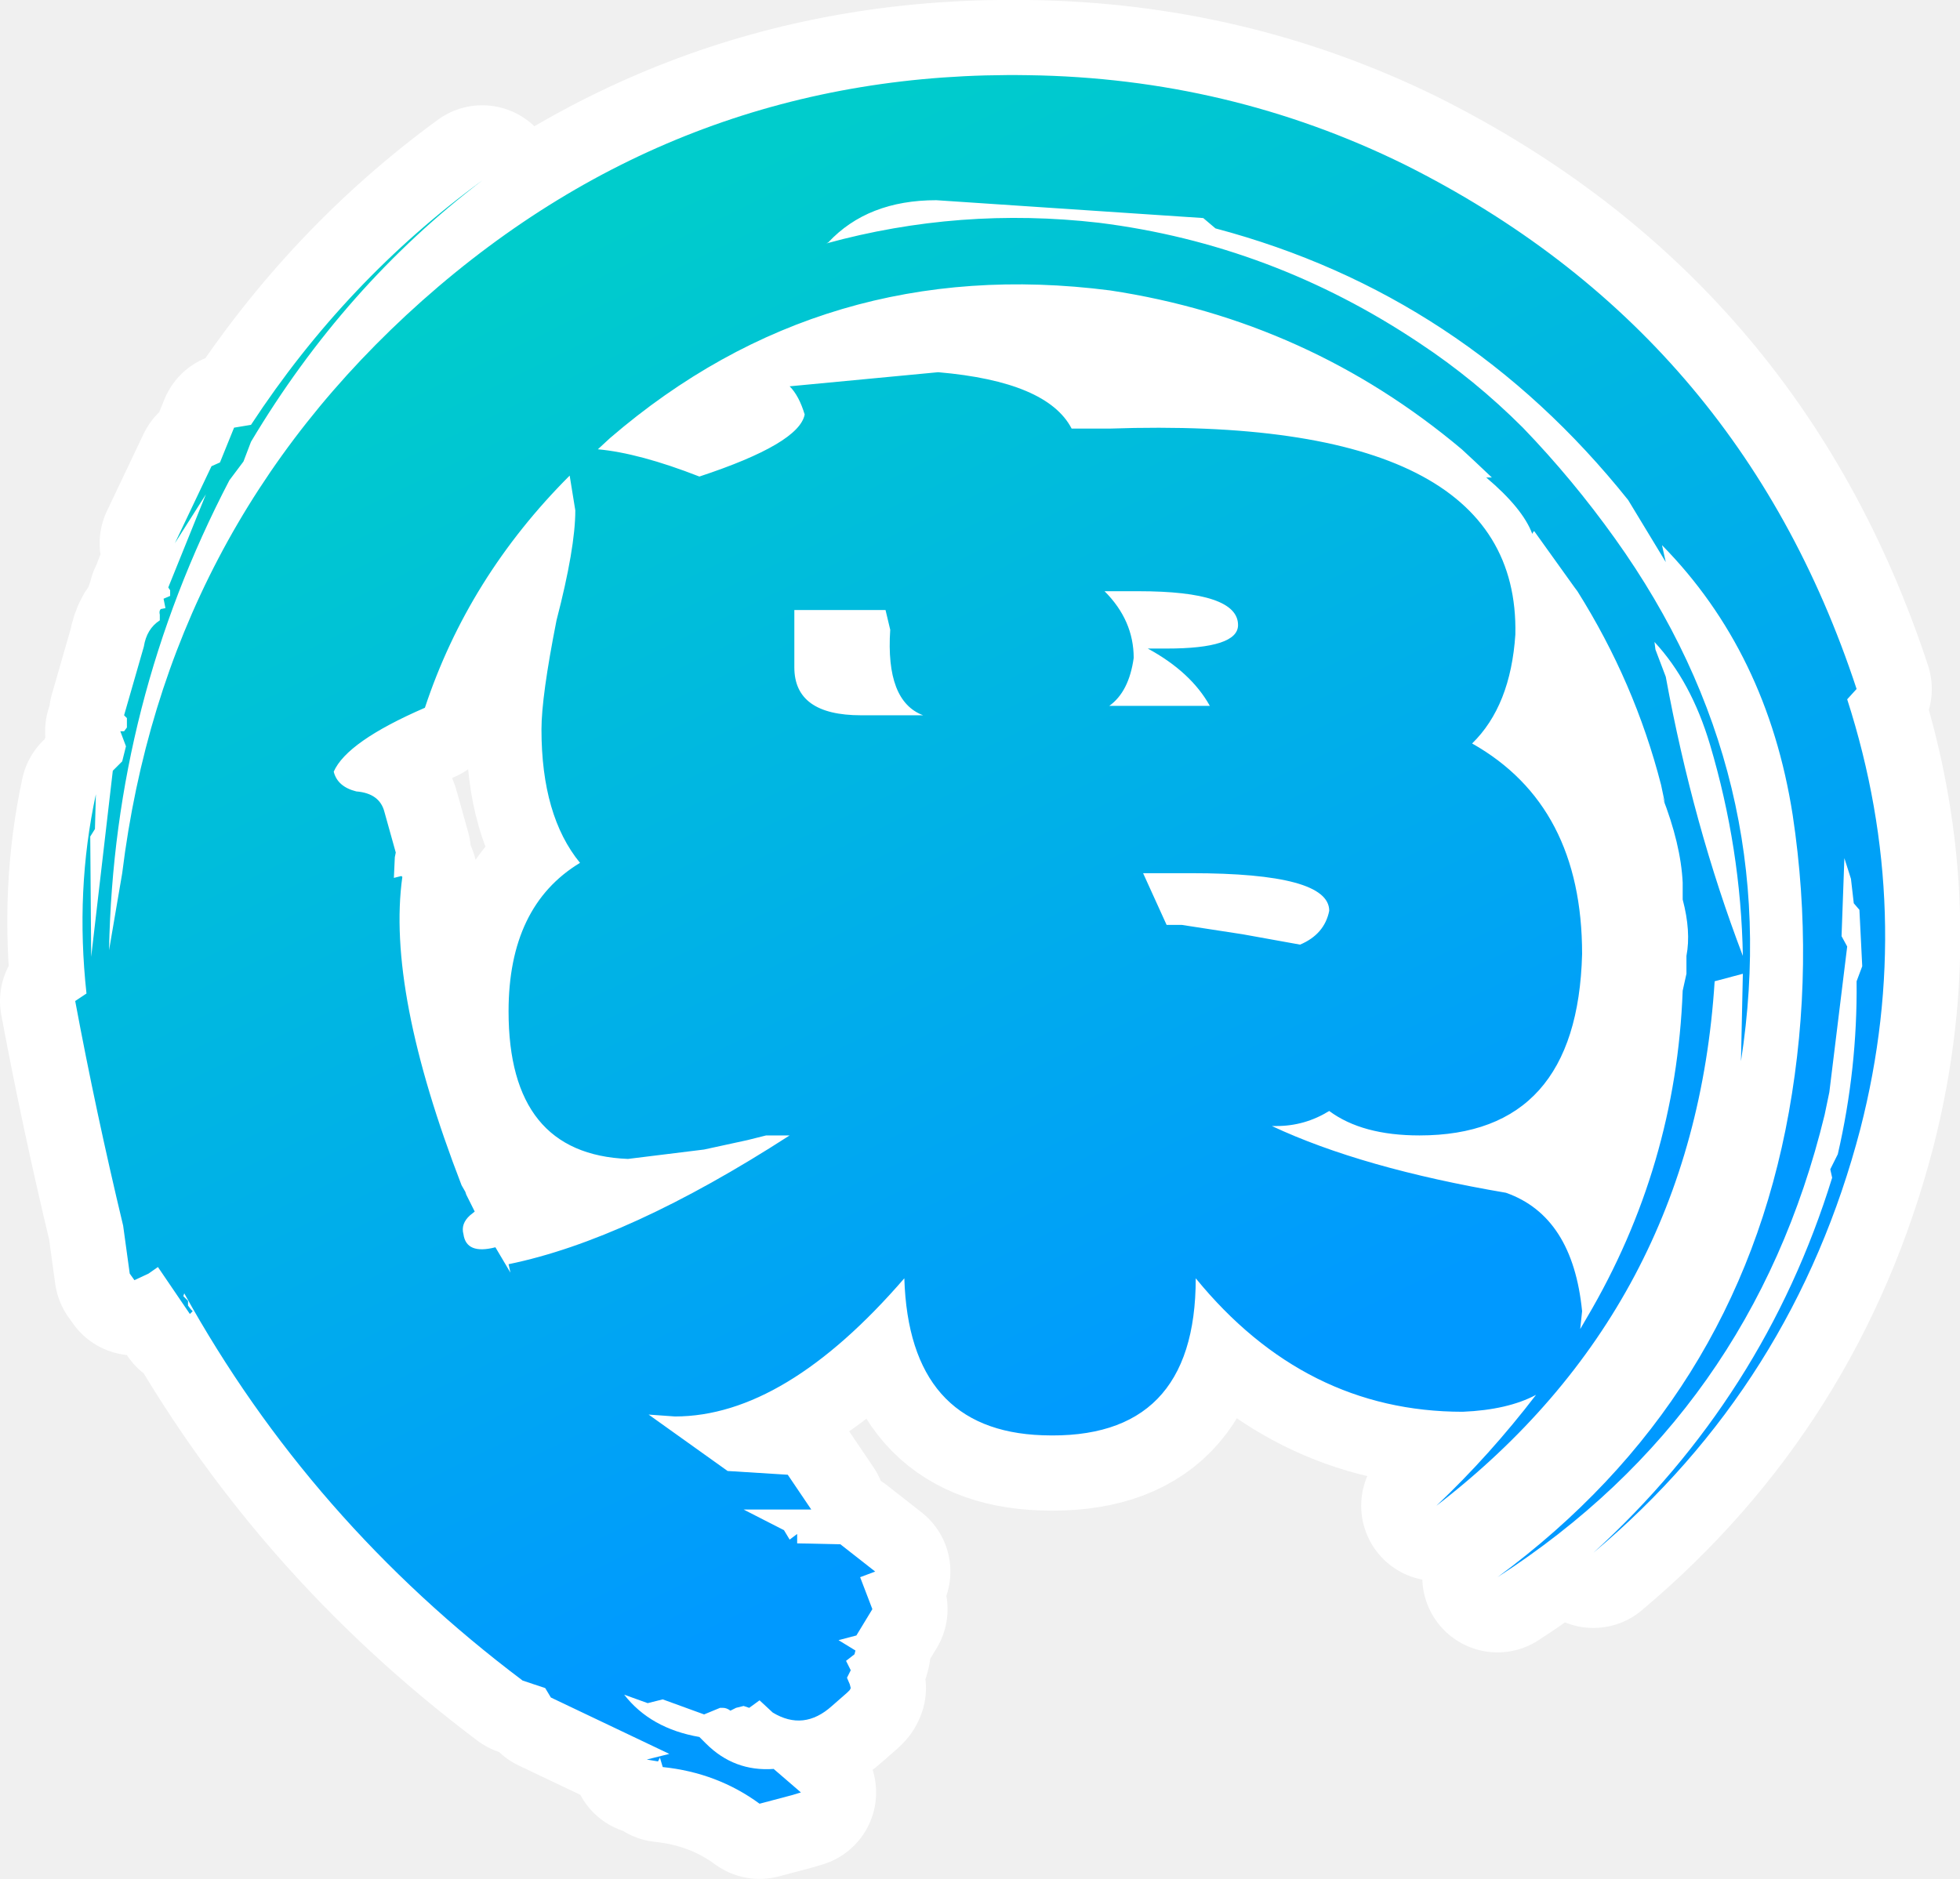
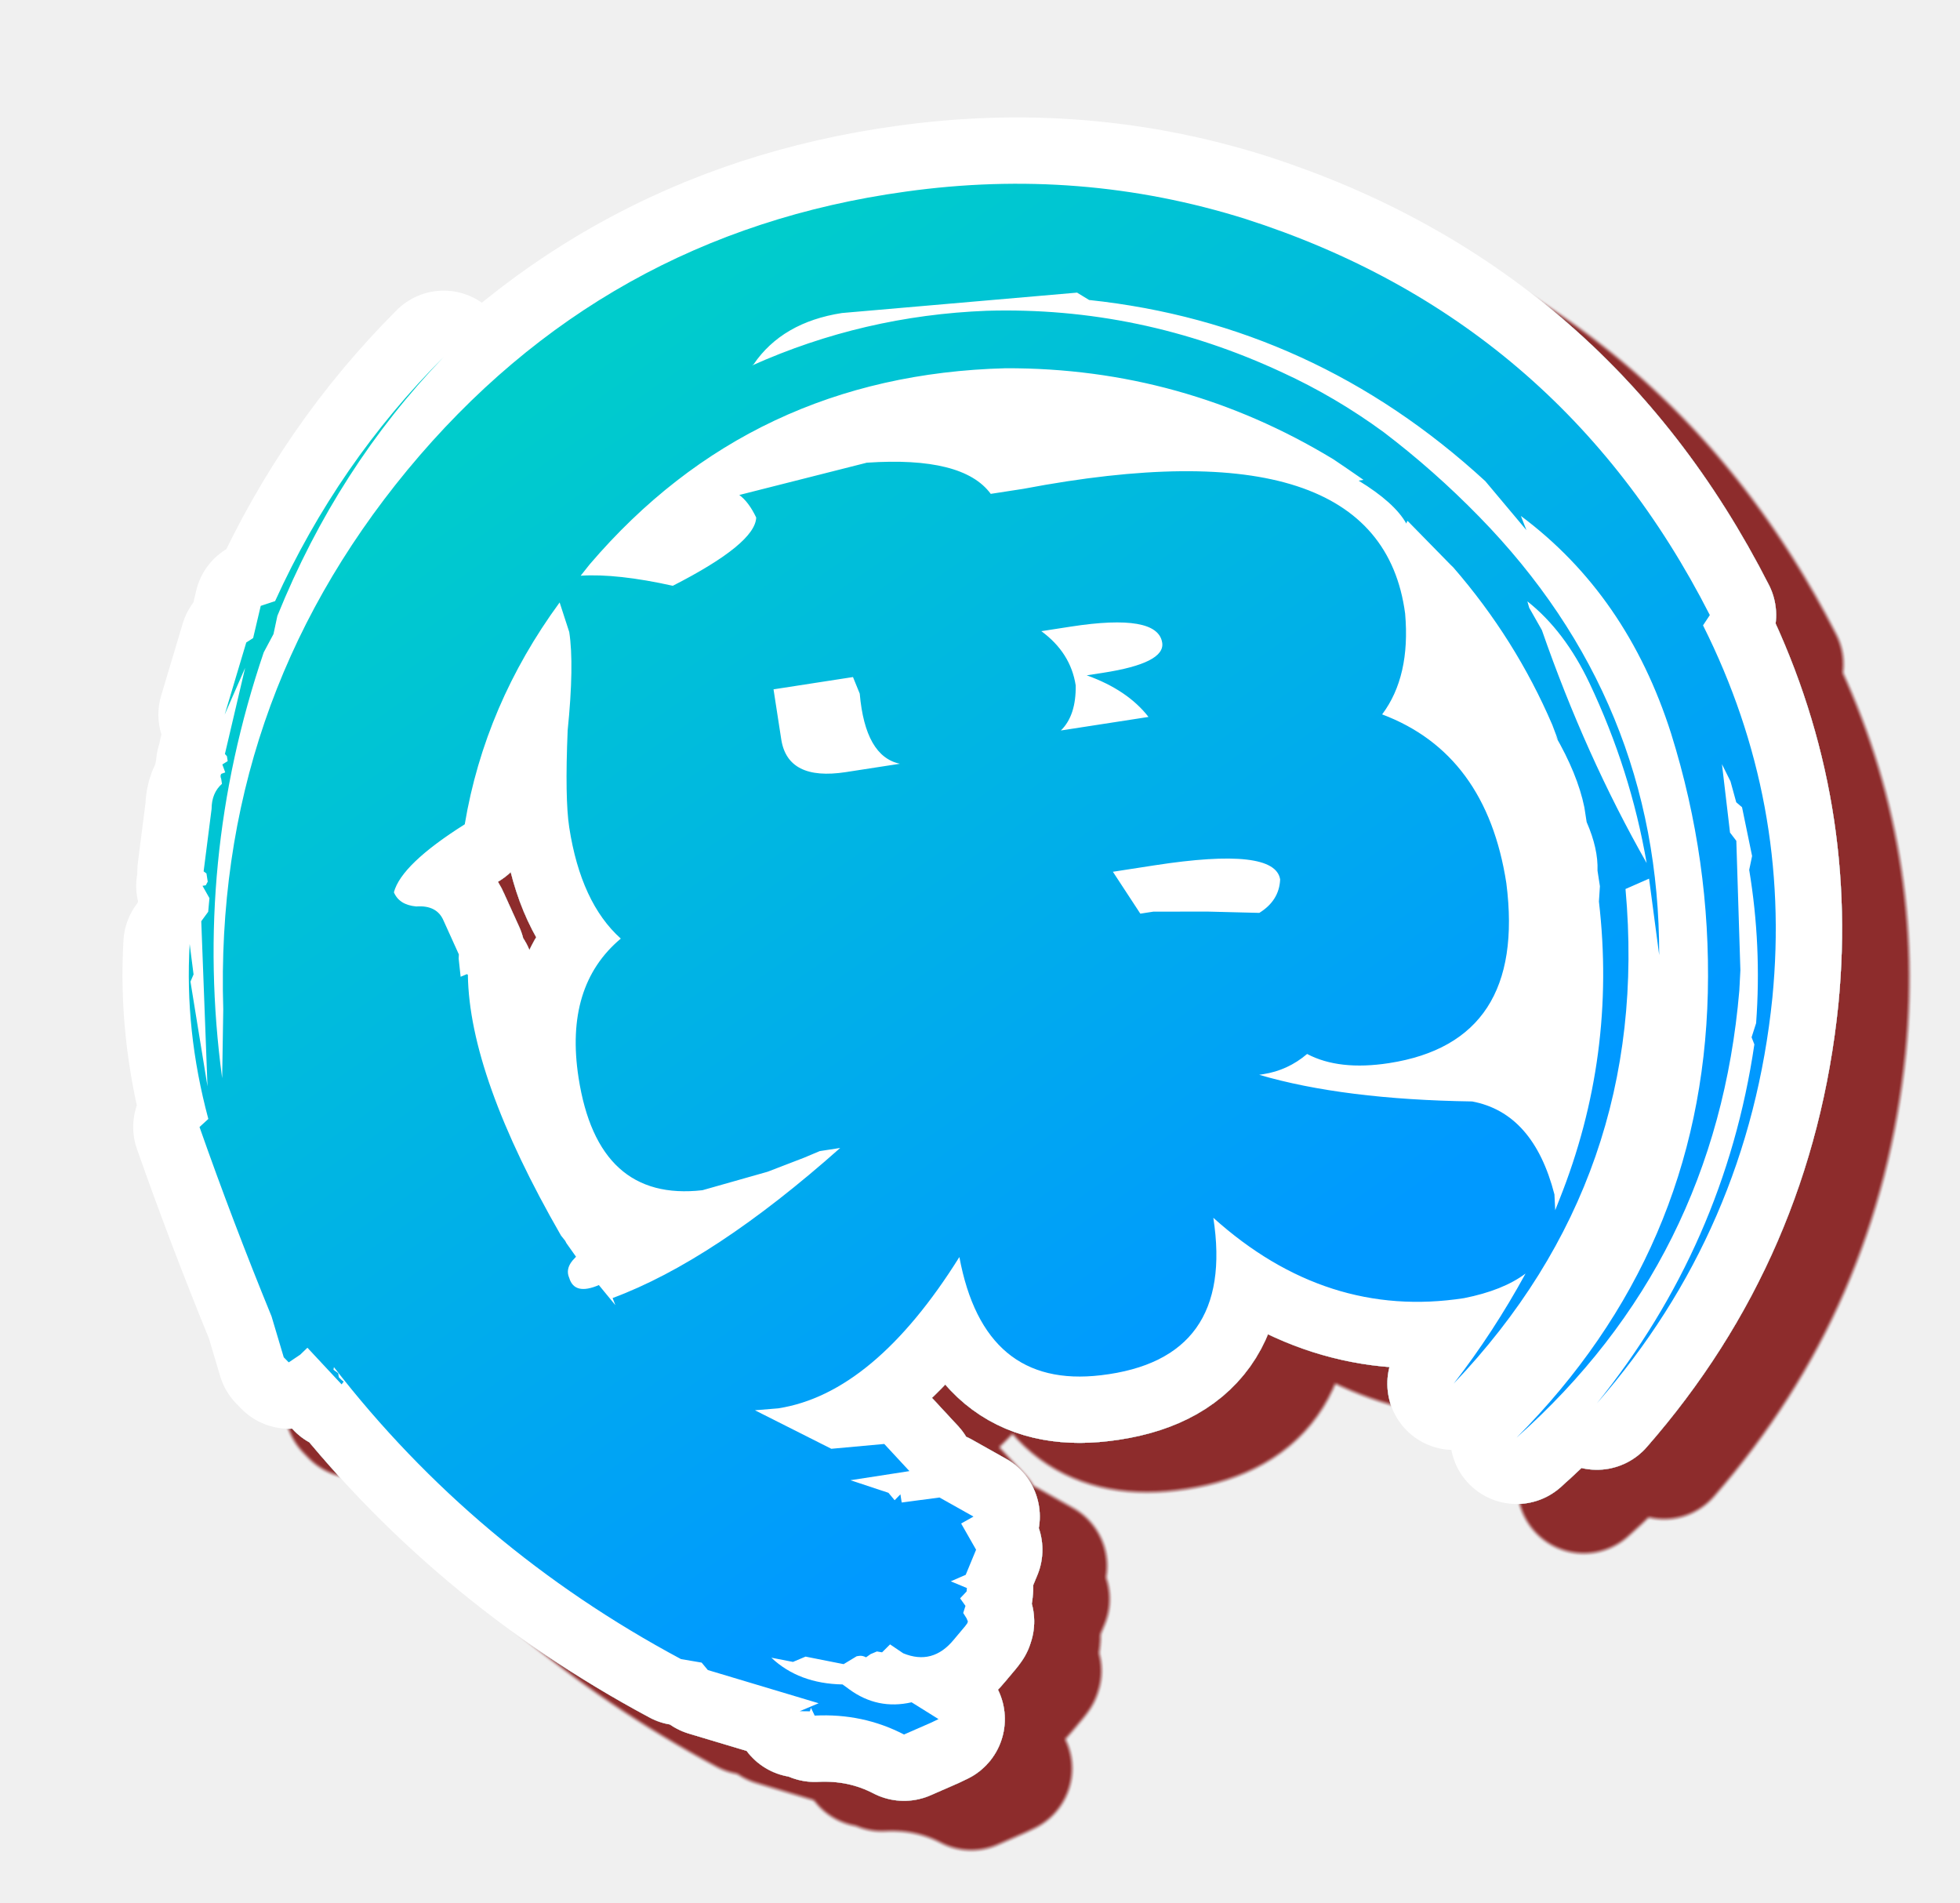
- <svg xmlns="http://www.w3.org/2000/svg" xmlns:ns1="https://www.free-decompiler.com/flash" ns1:objectType="shape" height="99.95px" width="104.25px">
-   <g transform="matrix(1.0, 0.0, 0.0, 1.0, 4.0, 3.75)">
-     <path d="M84.55 38.95 L84.35 38.0 Q82.95 32.55 79.9 27.7 L79.75 27.5 77.6 24.5 77.55 24.55 77.5 24.65 Q77.0 23.3 75.05 21.65 L75.35 21.65 74.45 20.8 73.75 20.15 Q65.6 13.3 55.05 11.7 39.85 9.75 28.45 19.55 L27.8 20.15 Q30.0 20.35 33.2 21.6 38.5 19.85 38.8 18.3 38.5 17.3 38.0 16.8 L45.9 16.05 Q51.7 16.55 53.0 19.05 L55.0 19.05 Q76.85 18.3 76.6 30.0 76.35 33.8 74.3 35.8 80.15 39.1 80.15 47.0 79.9 56.65 71.5 56.65 68.45 56.65 66.7 55.35 65.4 56.15 63.9 56.15 L63.65 56.15 Q68.45 58.4 76.1 59.7 79.65 60.95 80.15 66.0 L80.05 66.95 80.4 66.35 Q85.15 58.3 85.5 48.95 L85.7 48.05 85.7 47.8 85.7 47.1 Q85.95 45.8 85.5 44.1 L85.5 44.05 85.5 43.5 85.5 43.2 Q85.4 41.15 84.4 38.6 L84.55 38.95 M84.05 30.8 L84.6 32.25 Q86.05 40.15 88.7 47.1 88.6 41.4 86.95 35.85 85.95 32.5 84.0 30.4 L84.05 30.8 M94.75 32.9 L94.25 33.45 Q97.9 44.8 94.95 56.3 91.4 69.9 80.75 78.85 89.85 70.55 93.45 58.9 L93.35 58.45 93.75 57.65 Q94.8 53.1 94.75 48.45 L95.05 47.65 94.9 44.65 94.6 44.3 94.45 43.0 94.1 41.9 93.95 46.05 94.25 46.6 93.3 54.35 93.05 55.55 Q89.2 71.4 75.65 80.15 88.4 70.75 91.15 55.4 92.55 47.55 91.35 39.6 90.0 30.95 84.4 25.25 L84.6 26.15 82.6 22.85 Q73.85 11.9 60.65 8.4 L60.0 7.85 45.8 6.9 Q42.15 6.9 40.05 9.15 L39.95 9.2 Q47.05 7.25 54.45 8.1 63.65 9.25 71.5 14.5 74.45 16.45 77.0 19.0 79.65 21.75 81.9 24.9 90.95 37.55 88.6 52.7 L88.7 48.05 87.2 48.45 Q86.1 65.8 72.4 76.35 75.25 73.65 77.7 70.45 76.2 71.25 73.8 71.35 65.4 71.35 59.6 64.25 59.6 72.9 51.45 72.6 44.35 72.35 44.1 64.25 37.75 71.6 31.9 71.6 L30.5 71.5 34.7 74.5 37.9 74.7 39.15 76.55 35.55 76.55 37.7 77.65 38.0 78.15 38.4 77.85 38.4 78.35 40.7 78.4 42.55 79.85 41.75 80.15 42.4 81.85 41.55 83.25 40.6 83.5 41.5 84.05 41.45 84.25 41.0 84.6 41.25 85.1 41.05 85.5 41.2 85.85 41.25 86.05 41.2 86.15 41.05 86.3 40.25 87.0 Q38.75 88.35 37.1 87.35 L36.4 86.7 35.85 87.1 35.55 87.0 35.15 87.1 34.85 87.25 Q34.65 87.1 34.45 87.1 L34.3 87.1 33.45 87.45 31.25 86.65 30.45 86.85 29.2 86.4 Q30.6 88.2 33.2 88.65 L33.55 89.0 Q35.05 90.5 37.15 90.35 L38.6 91.6 38.1 91.75 36.4 92.2 Q34.15 90.55 31.25 90.25 L31.1 89.75 31.0 89.95 30.4 89.85 31.6 89.55 25.3 86.55 25.0 86.05 23.8 85.65 Q12.5 77.15 5.8 65.05 L5.75 65.2 6.0 65.45 6.0 65.7 6.15 65.9 6.25 66.0 6.1 66.15 4.4 63.65 3.9 64.0 3.15 64.35 2.9 64.0 2.55 61.45 Q1.1 55.4 0.0 49.5 L0.6 49.1 Q0.0 43.6 1.1 38.5 L1.05 40.35 0.8 40.75 0.85 47.15 2.0 37.25 2.5 36.75 2.7 35.95 2.4 35.15 2.6 35.15 2.75 34.95 2.75 34.45 2.6 34.3 3.65 30.65 Q3.8 29.7 4.5 29.25 L4.5 28.95 Q4.45 28.75 4.55 28.65 L4.8 28.6 4.7 28.1 5.05 27.95 5.05 27.65 4.95 27.5 6.95 22.55 5.3 25.15 7.25 21.05 7.7 20.85 8.45 19.0 9.35 18.85 Q14.4 11.15 21.65 5.85 14.3 11.45 9.35 19.75 L8.95 20.8 8.2 21.8 Q2.05 33.6 1.8 46.8 L2.5 42.7 Q4.75 24.45 18.45 12.25 32.3 -0.05 50.7 0.25 61.35 0.4 70.7 5.0 88.5 13.9 94.75 32.9 M60.35 33.8 Q59.35 32.0 57.05 30.75 L58.05 30.75 Q61.85 30.75 61.85 29.5 61.85 27.7 56.55 27.7 L54.75 27.7 Q56.3 29.25 56.3 31.25 56.05 33.05 55.0 33.8 L57.3 33.8 60.35 33.8 M45.1 34.3 Q43.1 33.55 43.35 29.75 L43.1 28.7 39.55 28.7 38.25 28.7 38.25 31.75 Q38.25 34.3 41.8 34.3 L45.1 34.3 M58.55 42.7 L56.8 42.7 58.05 45.45 58.85 45.45 62.1 45.95 65.15 46.5 Q66.45 45.95 66.7 44.7 66.7 42.7 59.35 42.7 L58.55 42.7 M26.3 21.55 Q20.9 26.95 18.6 33.9 14.45 35.7 13.75 37.3 13.95 38.1 14.95 38.35 16.2 38.45 16.45 39.45 L17.05 41.6 17.0 41.85 16.95 42.95 17.35 42.85 17.4 42.9 Q16.55 48.95 20.55 59.3 L20.75 59.65 20.8 59.8 21.25 60.7 21.0 60.9 Q20.5 61.35 20.65 61.9 20.8 63.0 22.35 62.6 L23.15 63.95 23.05 63.5 Q29.4 62.2 38.0 56.65 L36.75 56.65 35.75 56.9 33.45 57.4 29.4 57.9 Q23.05 57.65 23.05 50.05 23.05 44.45 26.85 42.15 24.8 39.65 24.8 35.05 24.8 33.3 25.6 29.25 26.6 25.4 26.6 23.4 L26.3 21.55" fill="url(#gradient0)" fill-rule="evenodd" stroke="none" />
-     <path d="M94.75 32.9 Q88.5 13.9 70.7 5.0 61.35 0.4 50.7 0.25 32.3 -0.05 18.45 12.25 4.75 24.45 2.5 42.7 L1.8 46.8 Q2.05 33.6 8.2 21.8 L8.95 20.8 9.35 19.75 Q14.3 11.45 21.65 5.85 14.4 11.15 9.35 18.85 L8.45 19.0 7.7 20.85 7.25 21.05 5.3 25.15 6.95 22.55 4.95 27.5 5.05 27.65 5.05 27.95 4.7 28.1 4.8 28.6 4.55 28.65 Q4.45 28.75 4.5 28.95 L4.5 29.25 Q3.8 29.7 3.65 30.65 L2.6 34.3 2.75 34.45 2.75 34.95 2.6 35.15 2.4 35.15 2.7 35.95 2.5 36.75 2.0 37.25 0.85 47.15 0.8 40.75 1.05 40.35 1.1 38.5 Q0.0 43.6 0.6 49.1 L0.0 49.5 Q1.1 55.4 2.55 61.45 L2.9 64.0 3.15 64.35 3.9 64.0 4.4 63.65 6.1 66.15 6.25 66.0 6.15 65.9 6.0 65.7 6.0 65.45 5.75 65.2 5.8 65.05 Q12.5 77.15 23.8 85.65 L25.0 86.05 25.3 86.55 31.6 89.55 30.4 89.85 31.0 89.95 31.1 89.75 31.25 90.25 Q34.15 90.55 36.4 92.2 L38.1 91.75 38.6 91.6 37.15 90.35 Q35.05 90.5 33.55 89.0 L33.2 88.65 Q30.6 88.2 29.2 86.4 L30.45 86.85 31.25 86.65 33.45 87.45 34.3 87.1 34.45 87.1 Q34.65 87.1 34.85 87.25 L35.15 87.1 35.55 87.0 35.85 87.1 36.4 86.7 37.1 87.35 Q38.75 88.35 40.25 87.0 L41.05 86.3 41.2 86.15 41.25 86.05 41.2 85.85 41.05 85.5 41.25 85.1 41.0 84.6 41.45 84.25 41.5 84.05 40.6 83.5 41.55 83.25 42.4 81.85 41.75 80.15 42.55 79.85 40.7 78.4 38.4 78.35 38.4 77.85 38.0 78.15 37.7 77.65 35.55 76.55 39.15 76.55 37.9 74.7 34.7 74.5 30.5 71.5 31.9 71.6 Q37.75 71.6 44.1 64.25 44.35 72.35 51.45 72.6 59.6 72.9 59.6 64.25 65.4 71.35 73.8 71.35 76.2 71.25 77.7 70.45 75.25 73.65 72.4 76.35 86.1 65.8 87.2 48.45 L88.7 48.05 88.6 52.7 Q90.95 37.55 81.9 24.9 79.65 21.75 77.0 19.0 74.45 16.45 71.5 14.5 63.65 9.25 54.45 8.1 47.05 7.25 39.95 9.2 L40.05 9.15 Q42.15 6.9 45.8 6.9 L60.0 7.85 60.65 8.4 Q73.85 11.9 82.6 22.85 L84.6 26.15 84.4 25.25 Q90.0 30.95 91.35 39.6 92.55 47.55 91.15 55.4 88.4 70.75 75.65 80.15 89.2 71.4 93.05 55.55 L93.3 54.35 94.25 46.6 93.95 46.05 94.1 41.9 94.45 43.0 94.6 44.3 94.9 44.65 95.05 47.65 94.75 48.45 Q94.8 53.1 93.75 57.65 L93.35 58.45 93.45 58.9 Q89.85 70.55 80.75 78.85 91.4 69.9 94.95 56.3 97.9 44.8 94.25 33.45 L94.75 32.9 M84.05 30.8 L84.0 30.4 Q85.95 32.5 86.95 35.85 88.6 41.4 88.7 47.1 86.05 40.15 84.6 32.25 L84.05 30.8 M84.55 38.95 L84.4 38.6 Q85.4 41.15 85.5 43.2 L85.5 43.5 85.5 44.05 85.5 44.1 Q85.95 45.8 85.7 47.1 L85.7 47.8 85.7 48.05 85.5 48.95 Q85.15 58.3 80.4 66.35 L80.05 66.95 80.15 66.0 Q79.65 60.95 76.1 59.7 68.45 58.4 63.65 56.15 L63.9 56.15 Q65.4 56.15 66.7 55.35 68.45 56.65 71.5 56.65 79.9 56.65 80.15 47.0 80.15 39.1 74.3 35.8 76.35 33.8 76.6 30.0 76.85 18.3 55.0 19.05 L53.0 19.05 Q51.7 16.55 45.9 16.05 L38.0 16.8 Q38.5 17.3 38.8 18.3 38.5 19.85 33.2 21.6 30.0 20.35 27.8 20.15 L28.45 19.55 Q39.85 9.75 55.05 11.7 65.6 13.3 73.75 20.15 L74.45 20.8 75.35 21.65 75.05 21.65 Q77.0 23.3 77.5 24.65 L77.55 24.55 77.6 24.5 79.75 27.5 79.9 27.7 Q82.95 32.55 84.35 38.0 L84.55 38.95 M60.35 33.8 Q59.35 32.0 57.05 30.75 L58.05 30.75 Q61.85 30.75 61.85 29.5 61.85 27.7 56.55 27.7 L54.75 27.7 Q56.3 29.25 56.3 31.25 56.05 33.05 55.0 33.8 L57.3 33.8 60.35 33.8 M45.1 34.3 Q43.1 33.55 43.35 29.75 L43.1 28.7 39.55 28.7 38.25 28.7 38.25 31.75 Q38.25 34.3 41.8 34.3 L45.1 34.3 M58.55 42.7 L56.8 42.7 58.05 45.45 58.85 45.45 62.1 45.95 65.15 46.5 Q66.45 45.95 66.7 44.7 66.7 42.7 59.35 42.7 L58.55 42.7 M26.3 21.55 Q20.9 26.95 18.6 33.9 14.45 35.7 13.75 37.3 13.95 38.1 14.95 38.35 16.2 38.45 16.45 39.45 L17.05 41.6 17.0 41.85 16.95 42.95 17.35 42.85 17.4 42.9 Q16.55 48.95 20.55 59.3 L20.75 59.65 20.8 59.8 21.25 60.7 21.0 60.9 Q20.5 61.35 20.65 61.9 20.8 63.0 22.35 62.6 L23.15 63.95 23.05 63.5 Q29.4 62.2 38.0 56.65 L36.75 56.65 35.75 56.9 33.45 57.4 29.4 57.9 Q23.05 57.65 23.05 50.05 23.05 44.45 26.85 42.15 24.8 39.65 24.8 35.05 24.8 33.3 25.6 29.25 26.6 25.4 26.6 23.4 L26.3 21.55 Z" fill="none" stroke="#ffffff" stroke-linecap="round" stroke-linejoin="round" stroke-width="8.0" />
-     <path d="M84.55 38.95 L84.35 38.0 Q82.95 32.55 79.9 27.7 L79.75 27.5 77.6 24.5 77.55 24.55 77.5 24.65 Q77.0 23.3 75.05 21.65 L75.35 21.65 74.45 20.8 73.75 20.15 Q65.6 13.3 55.05 11.7 39.85 9.75 28.45 19.55 L27.8 20.15 Q30.0 20.35 33.2 21.6 38.5 19.85 38.8 18.3 38.5 17.3 38.0 16.8 L45.9 16.05 Q51.7 16.55 53.0 19.05 L55.0 19.05 Q76.85 18.3 76.6 30.0 76.35 33.8 74.3 35.8 80.15 39.1 80.15 47.0 79.9 56.65 71.5 56.65 68.45 56.65 66.7 55.35 65.4 56.15 63.9 56.15 L63.65 56.15 Q68.45 58.4 76.1 59.7 79.65 60.95 80.15 66.0 L80.05 66.95 80.4 66.35 Q85.15 58.3 85.5 48.95 L85.7 48.05 85.7 47.8 85.7 47.1 Q85.95 45.8 85.5 44.1 L85.5 44.05 85.5 43.5 85.5 43.2 Q85.4 41.15 84.4 38.6 L84.55 38.95 M84.0 30.4 L84.05 30.8 84.6 32.25 Q86.05 40.15 88.7 47.1 88.6 41.4 86.95 35.85 85.95 32.5 84.0 30.4 M94.75 32.9 L94.25 33.45 Q97.9 44.8 94.95 56.3 91.4 69.9 80.75 78.85 89.85 70.55 93.45 58.9 L93.35 58.45 93.75 57.65 Q94.8 53.1 94.75 48.45 L95.05 47.65 94.9 44.65 94.6 44.3 94.45 43.0 94.1 41.9 93.95 46.05 94.25 46.6 93.3 54.35 93.05 55.55 Q89.2 71.4 75.65 80.15 88.4 70.75 91.15 55.4 92.55 47.55 91.35 39.6 90.0 30.95 84.4 25.25 L84.6 26.15 82.6 22.85 Q73.85 11.9 60.65 8.4 L60.0 7.85 45.8 6.9 Q42.15 6.9 40.05 9.15 L39.95 9.2 Q47.05 7.25 54.45 8.1 63.65 9.25 71.5 14.5 74.45 16.45 77.0 19.0 79.65 21.75 81.9 24.9 90.95 37.55 88.6 52.7 L88.7 48.05 87.2 48.45 Q86.1 65.8 72.4 76.35 75.25 73.65 77.7 70.45 76.2 71.25 73.8 71.35 65.4 71.35 59.6 64.25 59.6 72.9 51.45 72.6 44.35 72.35 44.1 64.25 37.75 71.6 31.9 71.6 L30.5 71.5 34.7 74.5 37.9 74.7 39.15 76.55 35.55 76.55 37.7 77.65 38.0 78.15 38.4 77.85 38.4 78.35 40.7 78.4 42.55 79.85 41.75 80.15 42.4 81.85 41.55 83.25 40.6 83.5 41.5 84.05 41.45 84.25 41.0 84.6 41.25 85.1 41.05 85.5 41.2 85.85 41.25 86.05 41.2 86.15 41.05 86.3 40.25 87.0 Q38.75 88.35 37.1 87.35 L36.4 86.7 35.85 87.1 35.55 87.0 35.15 87.1 34.85 87.25 Q34.65 87.1 34.45 87.1 L34.3 87.1 33.45 87.45 31.25 86.65 30.45 86.85 29.2 86.4 Q30.6 88.2 33.2 88.65 L33.55 89.0 Q35.05 90.5 37.15 90.35 L38.6 91.6 38.1 91.75 36.4 92.2 Q34.15 90.55 31.25 90.25 L31.1 89.75 31.0 89.95 30.4 89.85 31.6 89.55 25.3 86.55 25.0 86.05 23.8 85.65 Q12.5 77.15 5.8 65.05 L5.75 65.2 6.0 65.45 6.0 65.7 6.15 65.9 6.25 66.0 6.1 66.15 4.4 63.65 3.9 64.0 3.15 64.35 2.9 64.0 2.55 61.45 Q1.1 55.4 0.0 49.5 L0.6 49.1 Q0.0 43.6 1.1 38.5 L1.05 40.35 0.8 40.75 0.85 47.15 2.0 37.25 2.5 36.75 2.7 35.95 2.4 35.15 2.6 35.15 2.75 34.95 2.75 34.45 2.6 34.3 3.65 30.65 Q3.8 29.7 4.5 29.25 L4.5 28.95 Q4.45 28.75 4.55 28.65 L4.8 28.6 4.7 28.1 5.05 27.95 5.05 27.65 4.95 27.5 6.95 22.55 5.3 25.15 7.25 21.05 7.7 20.85 8.45 19.0 9.35 18.85 Q14.4 11.15 21.65 5.85 14.3 11.45 9.35 19.75 L8.95 20.8 8.2 21.8 Q2.05 33.6 1.8 46.8 L2.5 42.7 Q4.75 24.45 18.45 12.25 32.3 -0.05 50.7 0.25 61.35 0.4 70.7 5.0 88.5 13.9 94.75 32.9 M57.3 33.8 L60.35 33.8 Q59.35 32.0 57.05 30.75 L58.05 30.75 Q61.85 30.75 61.85 29.5 61.85 27.7 56.55 27.7 L54.75 27.7 Q56.3 29.25 56.3 31.25 56.05 33.05 55.0 33.8 L57.3 33.8 M43.35 29.75 L43.1 28.7 39.55 28.7 38.25 28.7 38.25 31.75 Q38.25 34.3 41.8 34.3 L45.1 34.3 Q43.1 33.55 43.35 29.75 M56.8 42.7 L58.05 45.45 58.85 45.45 62.1 45.95 65.15 46.5 Q66.45 45.95 66.7 44.7 66.7 42.7 59.35 42.7 L58.55 42.7 56.8 42.7 M26.3 21.55 Q20.9 26.95 18.6 33.9 14.45 35.7 13.75 37.3 13.95 38.1 14.95 38.35 16.2 38.45 16.45 39.45 L17.05 41.6 17.0 41.85 16.95 42.95 17.35 42.85 17.4 42.9 Q16.55 48.95 20.55 59.3 L20.75 59.65 20.8 59.8 21.25 60.7 21.0 60.9 Q20.5 61.35 20.65 61.9 20.8 63.0 22.35 62.6 L23.15 63.95 23.05 63.5 Q29.4 62.2 38.0 56.65 L36.75 56.65 35.75 56.9 33.45 57.4 29.4 57.9 Q23.05 57.65 23.05 50.05 23.05 44.45 26.85 42.15 24.8 39.65 24.8 35.05 24.8 33.3 25.6 29.25 26.6 25.4 26.6 23.4 L26.3 21.55" fill="url(#gradient1)" fill-rule="evenodd" stroke="none" />
+ <svg xmlns="http://www.w3.org/2000/svg" xmlns:ns1="https://www.free-decompiler.com/flash" xmlns:xlink="http://www.w3.org/1999/xlink" ns1:objectType="frame" height="39.75px" width="40.95px">
+   <g transform="matrix(1.0, 0.0, 0.0, 1.0, 1.6, 6.15)">
+     <filter id="filter0">
+       <feOffset dx="3.536" dy="3.535" in="SourceGraphic" result="filterResult0" />
+       <feColorMatrix in="filterResult0" result="filterResult1" type="matrix" values="0 0 0 0 0.184,0 0 0 0 0.0,0 0 0 0 0.0,0 0 0 1 0" />
+       <feConvolveMatrix divisor="36.0" in="filterResult1" kernelMatrix="1 1 1 1 1 1 1 1 1 1 1 1 1 1 1 1 1 1 1 1 1 1 1 1 1 1 1 1 1 1 1 1 1 1 1 1" order="6 6" result="filterResult2" />
+       <feColorMatrix in="filterResult2" result="filterResult3" type="matrix" values="1 0 0 0 0,0 1 0 0 0,0 0 1 0 0,0 0 0 0.816 0" />
+       <feComposite in="SourceGraphic" in2="filterResult3" operator="over" result="filterResult4" />
+     </filter>
+     <use ns1:characterId="2" filter="url(#filter0)" height="99.95" transform="matrix(0.3423, -0.0529, 0.0529, 0.3423, -1.6177, -0.6221)" width="104.25" xlink:href="#sprite0" />
  </g>
  <defs>
+     <g id="sprite0" transform="matrix(1.0, 0.0, 0.0, 1.0, 4.0, 3.75)">
+       <use ns1:characterId="1" height="99.95" transform="matrix(1.0, 0.0, 0.0, 1.0, -4.0, -3.75)" width="104.25" xlink:href="#shape0" />
+     </g>
+     <g id="shape0" transform="matrix(1.0, 0.0, 0.0, 1.0, 4.0, 3.75)">
+       <path d="M84.55 38.95 L84.35 38.0 Q82.95 32.55 79.9 27.7 L79.75 27.5 77.6 24.5 77.55 24.55 77.5 24.65 Q77.0 23.3 75.05 21.65 L75.35 21.65 74.45 20.8 73.75 20.15 Q65.6 13.3 55.05 11.7 39.85 9.75 28.45 19.55 L27.8 20.15 Q30.0 20.35 33.2 21.6 38.5 19.85 38.8 18.3 38.5 17.3 38.0 16.8 L45.9 16.05 Q51.7 16.55 53.0 19.05 L55.0 19.05 Q76.85 18.3 76.6 30.0 76.35 33.8 74.3 35.8 80.15 39.1 80.15 47.0 79.9 56.65 71.5 56.65 68.45 56.65 66.7 55.35 65.4 56.15 63.9 56.15 L63.65 56.15 Q68.45 58.4 76.1 59.7 79.65 60.95 80.15 66.0 L80.05 66.95 80.4 66.35 Q85.15 58.3 85.5 48.95 L85.7 48.05 85.7 47.8 85.7 47.1 Q85.95 45.8 85.5 44.1 L85.5 44.05 85.5 43.5 85.5 43.2 Q85.4 41.15 84.4 38.6 L84.55 38.95 M84.05 30.8 L84.6 32.25 Q86.05 40.15 88.7 47.1 88.6 41.4 86.95 35.85 85.95 32.5 84.0 30.4 L84.05 30.8 M94.75 32.9 L94.25 33.45 Q97.9 44.8 94.95 56.3 91.4 69.9 80.75 78.85 89.85 70.55 93.45 58.9 L93.35 58.45 93.75 57.65 Q94.8 53.1 94.75 48.45 L95.05 47.65 94.9 44.65 94.6 44.3 94.45 43.0 94.1 41.9 93.95 46.05 94.25 46.6 93.3 54.35 93.05 55.55 Q89.2 71.4 75.65 80.15 88.4 70.75 91.15 55.4 92.55 47.55 91.35 39.6 90.0 30.95 84.4 25.25 L84.6 26.15 82.6 22.85 Q73.85 11.9 60.65 8.4 L60.0 7.85 45.8 6.9 Q42.15 6.9 40.05 9.15 L39.95 9.2 Q47.05 7.25 54.45 8.1 63.65 9.25 71.5 14.5 74.45 16.45 77.0 19.0 79.65 21.75 81.9 24.9 90.95 37.55 88.6 52.7 L88.7 48.05 87.2 48.45 Q86.1 65.8 72.4 76.35 75.25 73.65 77.7 70.45 76.2 71.25 73.8 71.35 65.4 71.35 59.6 64.25 59.6 72.9 51.45 72.6 44.35 72.35 44.1 64.25 37.75 71.6 31.9 71.6 L30.5 71.5 34.7 74.5 37.9 74.7 39.15 76.55 35.55 76.55 37.7 77.65 38.0 78.15 38.4 77.85 38.4 78.35 40.7 78.4 42.55 79.85 41.75 80.15 42.4 81.85 41.55 83.25 40.6 83.5 41.5 84.05 41.45 84.25 41.0 84.6 41.25 85.1 41.05 85.5 41.2 85.85 41.25 86.05 41.2 86.15 41.05 86.3 40.25 87.0 Q38.75 88.35 37.1 87.35 L36.4 86.7 35.85 87.1 35.55 87.0 35.15 87.1 34.85 87.25 Q34.65 87.1 34.45 87.1 L34.3 87.1 33.45 87.45 31.25 86.65 30.45 86.85 29.2 86.4 Q30.6 88.2 33.2 88.65 L33.55 89.0 Q35.05 90.5 37.15 90.35 L38.6 91.6 38.1 91.75 36.4 92.2 Q34.15 90.55 31.25 90.25 L31.1 89.75 31.0 89.95 30.4 89.85 31.6 89.55 25.3 86.55 25.0 86.05 23.8 85.65 Q12.5 77.15 5.8 65.05 L5.75 65.2 6.0 65.45 6.0 65.7 6.15 65.9 6.25 66.0 6.1 66.15 4.4 63.65 3.9 64.0 3.15 64.35 2.9 64.0 2.55 61.45 Q1.1 55.4 0.0 49.5 L0.6 49.1 Q0.0 43.6 1.1 38.5 L1.05 40.35 0.8 40.75 0.85 47.15 2.0 37.25 2.5 36.75 2.7 35.95 2.4 35.15 2.6 35.15 2.75 34.95 2.75 34.45 2.6 34.3 3.65 30.65 Q3.8 29.7 4.5 29.25 L4.5 28.95 Q4.45 28.75 4.55 28.65 L4.8 28.6 4.7 28.1 5.05 27.95 5.05 27.65 4.95 27.5 6.95 22.55 5.3 25.15 7.25 21.05 7.7 20.85 8.45 19.0 9.35 18.85 Q14.4 11.15 21.65 5.85 14.3 11.45 9.35 19.75 L8.95 20.8 8.2 21.8 Q2.05 33.6 1.8 46.8 L2.5 42.7 Q4.75 24.45 18.45 12.25 32.3 -0.05 50.7 0.25 61.35 0.4 70.7 5.0 88.5 13.9 94.75 32.9 M60.35 33.8 Q59.35 32.0 57.05 30.75 L58.05 30.75 Q61.85 30.75 61.85 29.5 61.85 27.7 56.55 27.7 L54.75 27.7 Q56.3 29.25 56.3 31.25 56.05 33.05 55.0 33.8 L57.3 33.8 60.35 33.8 M45.1 34.3 Q43.1 33.55 43.35 29.75 L43.1 28.7 39.55 28.7 38.25 28.7 38.25 31.75 Q38.25 34.3 41.8 34.3 L45.1 34.3 M58.55 42.7 L56.8 42.7 58.05 45.45 58.85 45.45 62.1 45.95 65.15 46.5 Q66.45 45.95 66.7 44.7 66.7 42.7 59.35 42.7 L58.55 42.7 M26.3 21.55 Q20.9 26.95 18.6 33.9 14.45 35.7 13.75 37.3 13.95 38.1 14.95 38.35 16.2 38.45 16.45 39.45 L17.05 41.6 17.0 41.85 16.95 42.95 17.35 42.85 17.4 42.9 Q16.55 48.95 20.55 59.3 L20.75 59.65 20.8 59.8 21.25 60.7 21.0 60.9 Q20.5 61.35 20.65 61.9 20.8 63.0 22.35 62.6 L23.15 63.95 23.05 63.5 Q29.4 62.2 38.0 56.65 L36.75 56.65 35.75 56.9 33.45 57.4 29.4 57.9 Q23.05 57.65 23.05 50.05 23.05 44.45 26.85 42.15 24.8 39.65 24.8 35.05 24.8 33.3 25.6 29.25 26.6 25.4 26.6 23.4 L26.3 21.55" fill="url(#gradient0)" fill-rule="evenodd" stroke="none" />
+       <path d="M94.75 32.9 Q88.5 13.9 70.7 5.0 61.35 0.4 50.7 0.25 32.3 -0.05 18.45 12.25 4.75 24.45 2.5 42.7 L1.8 46.8 Q2.05 33.6 8.2 21.8 L8.95 20.8 9.35 19.75 Q14.3 11.45 21.65 5.85 14.4 11.15 9.35 18.85 L8.45 19.0 7.7 20.85 7.25 21.05 5.3 25.15 6.95 22.55 4.95 27.5 5.05 27.65 5.05 27.95 4.7 28.1 4.8 28.6 4.55 28.65 Q4.45 28.75 4.5 28.95 L4.5 29.25 Q3.8 29.7 3.65 30.65 L2.6 34.3 2.75 34.45 2.75 34.95 2.6 35.15 2.4 35.15 2.7 35.95 2.5 36.75 2.0 37.25 0.85 47.15 0.8 40.75 1.05 40.35 1.1 38.5 Q0.0 43.6 0.6 49.1 L0.0 49.5 Q1.1 55.4 2.55 61.45 L2.9 64.0 3.15 64.35 3.9 64.0 4.4 63.65 6.1 66.15 6.25 66.0 6.15 65.9 6.0 65.7 6.0 65.45 5.75 65.2 5.8 65.05 Q12.5 77.15 23.8 85.65 L25.0 86.05 25.3 86.55 31.6 89.55 30.4 89.85 31.0 89.95 31.1 89.75 31.25 90.25 Q34.15 90.55 36.4 92.2 L38.1 91.75 38.6 91.6 37.15 90.35 Q35.05 90.5 33.55 89.0 L33.2 88.65 Q30.6 88.2 29.2 86.4 L30.45 86.85 31.25 86.65 33.45 87.45 34.3 87.1 34.45 87.1 Q34.65 87.1 34.85 87.25 L35.15 87.1 35.55 87.0 35.85 87.1 36.4 86.7 37.1 87.35 Q38.75 88.35 40.25 87.0 L41.05 86.3 41.2 86.15 41.25 86.05 41.2 85.85 41.05 85.5 41.25 85.1 41.0 84.6 41.45 84.25 41.5 84.05 40.6 83.5 41.55 83.25 42.4 81.85 41.75 80.15 42.55 79.85 40.7 78.4 38.4 78.35 38.4 77.85 38.0 78.15 37.7 77.65 35.55 76.55 39.15 76.55 37.9 74.7 34.7 74.5 30.5 71.5 31.9 71.6 Q37.75 71.6 44.1 64.25 44.35 72.35 51.45 72.6 59.6 72.9 59.6 64.25 65.4 71.35 73.8 71.35 76.2 71.25 77.7 70.45 75.25 73.65 72.4 76.35 86.1 65.8 87.2 48.45 L88.7 48.05 88.6 52.7 Q90.95 37.55 81.9 24.9 79.65 21.75 77.0 19.0 74.45 16.45 71.5 14.5 63.65 9.25 54.45 8.1 47.05 7.25 39.95 9.2 L40.05 9.15 Q42.15 6.9 45.8 6.9 L60.0 7.85 60.65 8.4 Q73.85 11.9 82.6 22.85 L84.6 26.15 84.4 25.25 Q90.0 30.95 91.35 39.6 92.55 47.55 91.15 55.4 88.4 70.75 75.65 80.15 89.2 71.4 93.05 55.55 L93.3 54.35 94.25 46.6 93.95 46.05 94.1 41.9 94.45 43.0 94.6 44.3 94.9 44.65 95.05 47.65 94.75 48.45 Q94.8 53.1 93.75 57.65 L93.35 58.45 93.45 58.9 Q89.85 70.55 80.75 78.85 91.4 69.9 94.95 56.3 97.9 44.8 94.25 33.45 L94.75 32.9 M84.05 30.8 L84.0 30.4 Q85.95 32.5 86.95 35.85 88.6 41.4 88.7 47.1 86.05 40.15 84.6 32.25 L84.05 30.8 M84.55 38.95 L84.4 38.6 Q85.4 41.15 85.5 43.2 L85.5 43.5 85.5 44.05 85.5 44.1 Q85.95 45.8 85.7 47.1 L85.7 47.8 85.7 48.05 85.5 48.95 Q85.15 58.3 80.4 66.35 L80.05 66.95 80.15 66.0 Q79.65 60.95 76.1 59.7 68.45 58.4 63.65 56.15 L63.9 56.15 Q65.4 56.15 66.7 55.35 68.45 56.65 71.5 56.65 79.9 56.65 80.15 47.0 80.15 39.1 74.3 35.8 76.35 33.8 76.6 30.0 76.85 18.3 55.0 19.05 L53.0 19.05 Q51.7 16.55 45.9 16.05 L38.0 16.8 Q38.5 17.3 38.8 18.3 38.5 19.85 33.2 21.6 30.0 20.35 27.8 20.15 L28.45 19.55 Q39.85 9.75 55.05 11.7 65.6 13.3 73.75 20.15 L74.45 20.8 75.35 21.65 75.05 21.65 Q77.0 23.3 77.5 24.65 L77.55 24.55 77.6 24.5 79.75 27.5 79.9 27.7 Q82.95 32.55 84.35 38.0 L84.55 38.95 M60.35 33.8 Q59.35 32.0 57.05 30.75 L58.05 30.75 Q61.85 30.75 61.85 29.5 61.85 27.7 56.55 27.7 L54.75 27.7 Q56.3 29.25 56.3 31.25 56.05 33.05 55.0 33.8 L57.3 33.8 60.35 33.8 M45.1 34.3 Q43.1 33.55 43.35 29.75 L43.1 28.7 39.55 28.7 38.25 28.7 38.25 31.75 Q38.25 34.3 41.8 34.3 L45.1 34.3 M58.55 42.7 L56.8 42.7 58.05 45.45 58.85 45.45 62.1 45.95 65.15 46.5 Q66.45 45.95 66.7 44.7 66.7 42.7 59.35 42.7 L58.55 42.7 M26.3 21.55 Q20.9 26.95 18.6 33.9 14.45 35.7 13.75 37.3 13.95 38.1 14.95 38.35 16.2 38.45 16.45 39.45 L17.05 41.6 17.0 41.85 16.95 42.95 17.35 42.85 17.4 42.9 Q16.55 48.95 20.55 59.3 L20.75 59.65 20.8 59.8 21.25 60.7 21.0 60.9 Q20.5 61.35 20.65 61.9 20.8 63.0 22.35 62.6 L23.15 63.95 23.05 63.5 Q29.4 62.2 38.0 56.65 L36.75 56.65 35.75 56.9 33.45 57.4 29.4 57.9 Q23.05 57.65 23.05 50.05 23.05 44.45 26.85 42.15 24.8 39.65 24.8 35.05 24.8 33.3 25.6 29.25 26.6 25.4 26.6 23.4 L26.3 21.55 Z" fill="none" stroke="#ffffff" stroke-linecap="round" stroke-linejoin="round" stroke-width="8.0" />
+       <path d="M84.55 38.95 L84.35 38.0 Q82.95 32.55 79.9 27.7 L79.75 27.5 77.6 24.5 77.55 24.55 77.5 24.65 Q77.0 23.3 75.05 21.65 L75.35 21.65 74.45 20.8 73.75 20.15 Q65.6 13.3 55.05 11.7 39.85 9.75 28.45 19.55 L27.8 20.15 Q30.0 20.35 33.2 21.6 38.5 19.85 38.8 18.3 38.5 17.3 38.0 16.8 L45.9 16.05 Q51.7 16.55 53.0 19.05 L55.0 19.05 Q76.85 18.3 76.6 30.0 76.35 33.8 74.3 35.8 80.15 39.1 80.15 47.0 79.9 56.65 71.5 56.65 68.45 56.65 66.7 55.35 65.4 56.15 63.9 56.15 L63.65 56.15 Q68.45 58.4 76.1 59.7 79.65 60.95 80.15 66.0 L80.05 66.95 80.4 66.35 Q85.15 58.3 85.5 48.95 L85.7 48.05 85.7 47.8 85.7 47.1 Q85.95 45.8 85.5 44.1 L85.5 44.05 85.5 43.5 85.5 43.2 Q85.4 41.15 84.4 38.6 L84.55 38.95 M84.0 30.4 L84.05 30.8 84.6 32.25 Q86.05 40.15 88.7 47.1 88.6 41.4 86.95 35.85 85.95 32.5 84.0 30.4 M94.75 32.9 L94.25 33.45 Q97.9 44.8 94.95 56.3 91.4 69.9 80.75 78.85 89.85 70.55 93.45 58.9 L93.35 58.45 93.75 57.65 Q94.8 53.1 94.75 48.45 L95.05 47.65 94.9 44.65 94.6 44.3 94.45 43.0 94.1 41.9 93.95 46.05 94.25 46.6 93.3 54.35 93.05 55.55 Q89.2 71.4 75.65 80.15 88.4 70.75 91.15 55.4 92.55 47.55 91.35 39.6 90.0 30.95 84.4 25.25 L84.6 26.15 82.6 22.85 Q73.85 11.9 60.65 8.4 L60.0 7.85 45.8 6.9 Q42.15 6.9 40.05 9.15 L39.95 9.2 Q47.05 7.25 54.45 8.1 63.65 9.25 71.5 14.5 74.45 16.45 77.0 19.0 79.65 21.75 81.9 24.9 90.95 37.55 88.6 52.7 L88.7 48.05 87.2 48.45 Q86.1 65.8 72.4 76.35 75.25 73.65 77.7 70.45 76.2 71.25 73.8 71.35 65.4 71.35 59.6 64.25 59.6 72.9 51.45 72.6 44.35 72.35 44.1 64.25 37.75 71.6 31.9 71.6 L30.5 71.5 34.7 74.5 37.9 74.7 39.15 76.55 35.55 76.55 37.7 77.65 38.0 78.15 38.4 77.85 38.4 78.35 40.7 78.4 42.55 79.85 41.75 80.15 42.4 81.85 41.55 83.25 40.6 83.5 41.5 84.05 41.45 84.25 41.0 84.6 41.25 85.1 41.05 85.5 41.2 85.85 41.25 86.05 41.2 86.15 41.05 86.3 40.25 87.0 Q38.75 88.35 37.1 87.35 L36.4 86.7 35.85 87.1 35.55 87.0 35.15 87.1 34.85 87.25 Q34.65 87.1 34.45 87.1 L34.3 87.1 33.45 87.45 31.25 86.65 30.45 86.85 29.2 86.4 Q30.6 88.2 33.2 88.65 L33.55 89.0 Q35.05 90.5 37.15 90.35 L38.6 91.6 38.1 91.75 36.4 92.2 Q34.15 90.55 31.25 90.25 L31.1 89.75 31.0 89.95 30.4 89.85 31.6 89.55 25.3 86.55 25.0 86.05 23.8 85.65 Q12.5 77.15 5.8 65.05 L5.75 65.2 6.0 65.45 6.0 65.7 6.15 65.9 6.25 66.0 6.1 66.15 4.4 63.65 3.9 64.0 3.15 64.35 2.9 64.0 2.55 61.45 Q1.1 55.4 0.0 49.5 L0.6 49.1 Q0.0 43.6 1.1 38.5 L1.05 40.35 0.8 40.75 0.85 47.15 2.0 37.25 2.5 36.75 2.7 35.95 2.4 35.15 2.6 35.15 2.75 34.95 2.75 34.45 2.6 34.3 3.65 30.65 Q3.8 29.7 4.5 29.25 L4.5 28.95 Q4.45 28.75 4.55 28.65 L4.8 28.6 4.7 28.1 5.05 27.95 5.05 27.65 4.95 27.5 6.95 22.55 5.3 25.15 7.25 21.05 7.7 20.85 8.45 19.0 9.35 18.85 Q14.4 11.15 21.65 5.85 14.3 11.45 9.35 19.75 L8.95 20.8 8.2 21.8 Q2.05 33.6 1.8 46.8 L2.5 42.7 Q4.75 24.45 18.45 12.25 32.3 -0.05 50.7 0.25 61.35 0.4 70.7 5.0 88.5 13.9 94.75 32.9 M57.3 33.8 L60.35 33.8 Q59.35 32.0 57.05 30.75 L58.05 30.75 Q61.85 30.75 61.85 29.5 61.85 27.7 56.55 27.7 L54.75 27.7 Q56.3 29.25 56.3 31.25 56.05 33.05 55.0 33.8 L57.3 33.8 M43.35 29.75 L43.1 28.7 39.55 28.7 38.25 28.7 38.25 31.75 Q38.25 34.3 41.8 34.3 L45.1 34.3 Q43.1 33.55 43.35 29.75 M56.8 42.7 L58.05 45.45 58.85 45.45 62.1 45.95 65.15 46.5 Q66.45 45.95 66.7 44.7 66.7 42.7 59.35 42.7 L58.55 42.7 56.8 42.7 M26.3 21.55 Q20.9 26.95 18.6 33.9 14.45 35.7 13.75 37.3 13.95 38.1 14.95 38.35 16.2 38.45 16.45 39.45 L17.05 41.6 17.0 41.85 16.95 42.95 17.35 42.85 17.4 42.9 Q16.55 48.95 20.55 59.3 L20.75 59.65 20.8 59.8 21.25 60.7 21.0 60.9 Q20.5 61.35 20.65 61.9 20.8 63.0 22.35 62.6 L23.15 63.95 23.05 63.5 Q29.4 62.2 38.0 56.65 L36.75 56.65 35.75 56.9 33.45 57.4 29.4 57.9 Q23.05 57.65 23.05 50.05 23.05 44.45 26.85 42.15 24.8 39.65 24.8 35.05 24.8 33.3 25.6 29.25 26.6 25.4 26.6 23.4 L26.3 21.55" fill="url(#gradient1)" fill-rule="evenodd" stroke="none" />
+     </g>
    <linearGradient gradientTransform="matrix(0.0187, 0.0383, -0.0527, 0.0258, 44.35, 39.55)" gradientUnits="userSpaceOnUse" id="gradient0" spreadMethod="pad" x1="-819.2" x2="819.2">
      <stop offset="0.0" stop-color="#00cccc" />
      <stop offset="1.0" stop-color="#0099ff" />
    </linearGradient>
    <linearGradient gradientTransform="matrix(0.0187, 0.0383, -0.0527, 0.0258, 44.35, 39.55)" gradientUnits="userSpaceOnUse" id="gradient1" spreadMethod="pad" x1="-819.2" x2="819.2">
      <stop offset="0.0" stop-color="#00cccc" />
      <stop offset="1.0" stop-color="#0099ff" />
    </linearGradient>
  </defs>
</svg>
